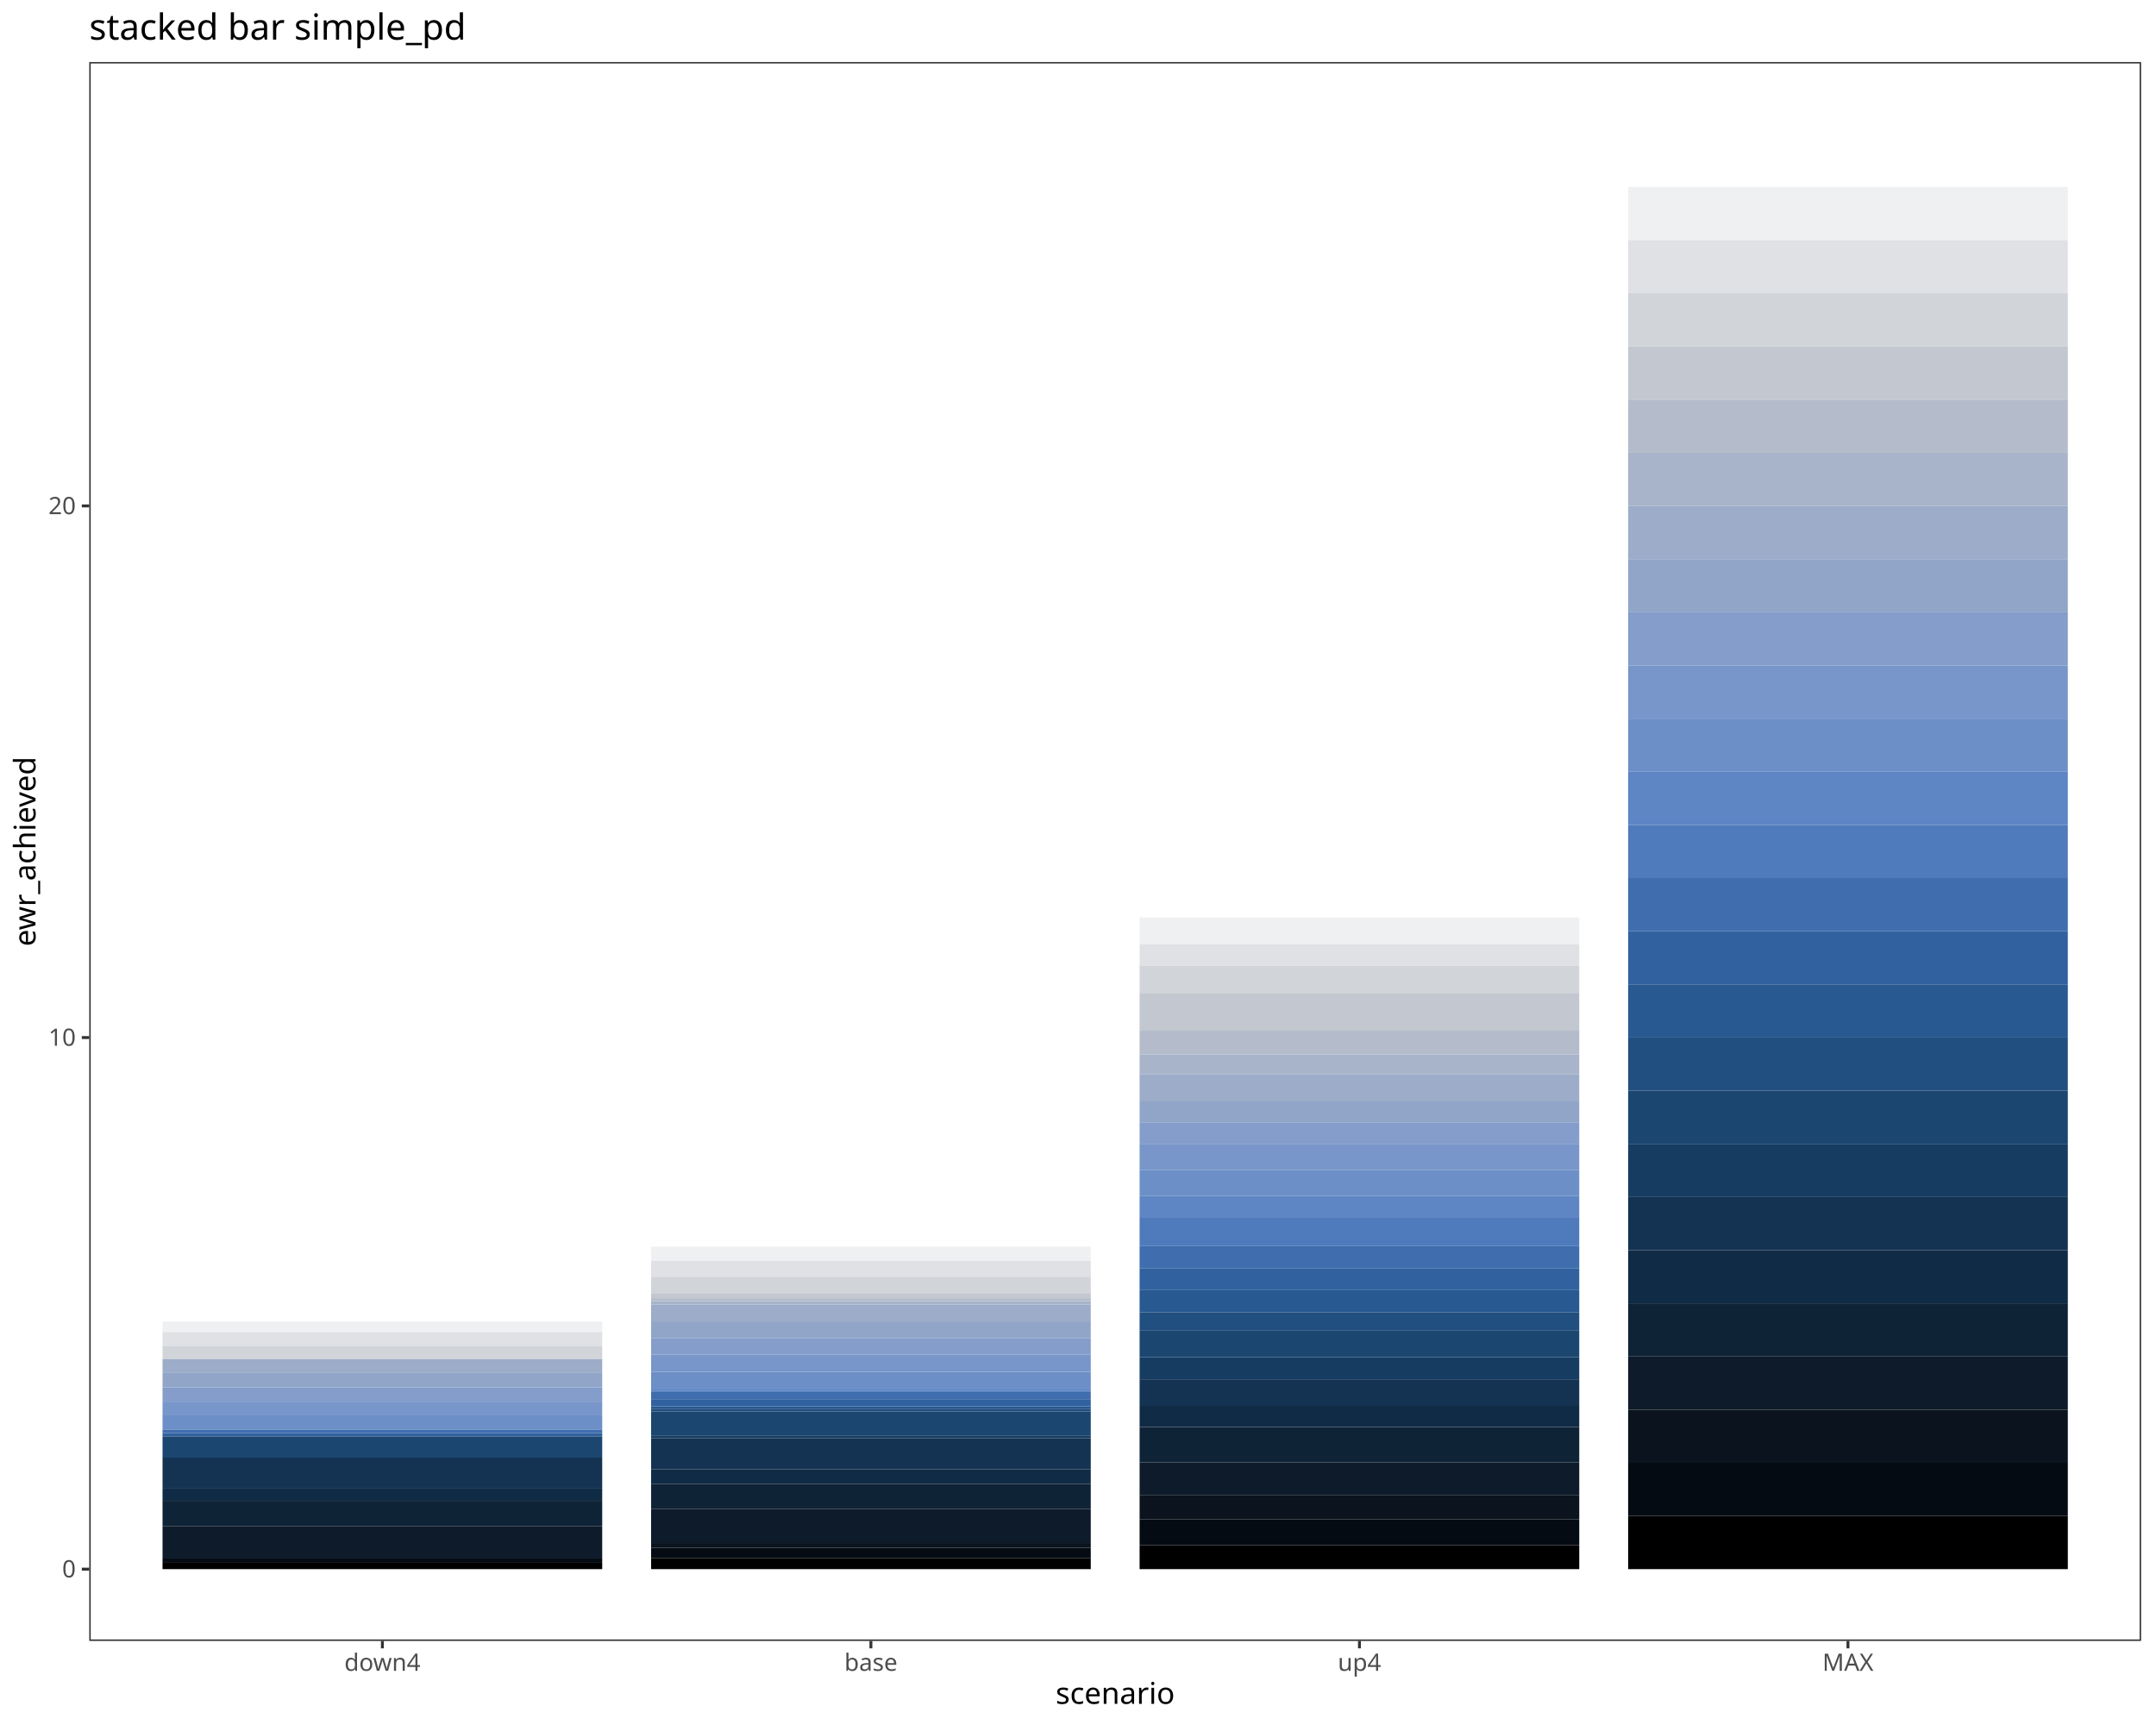
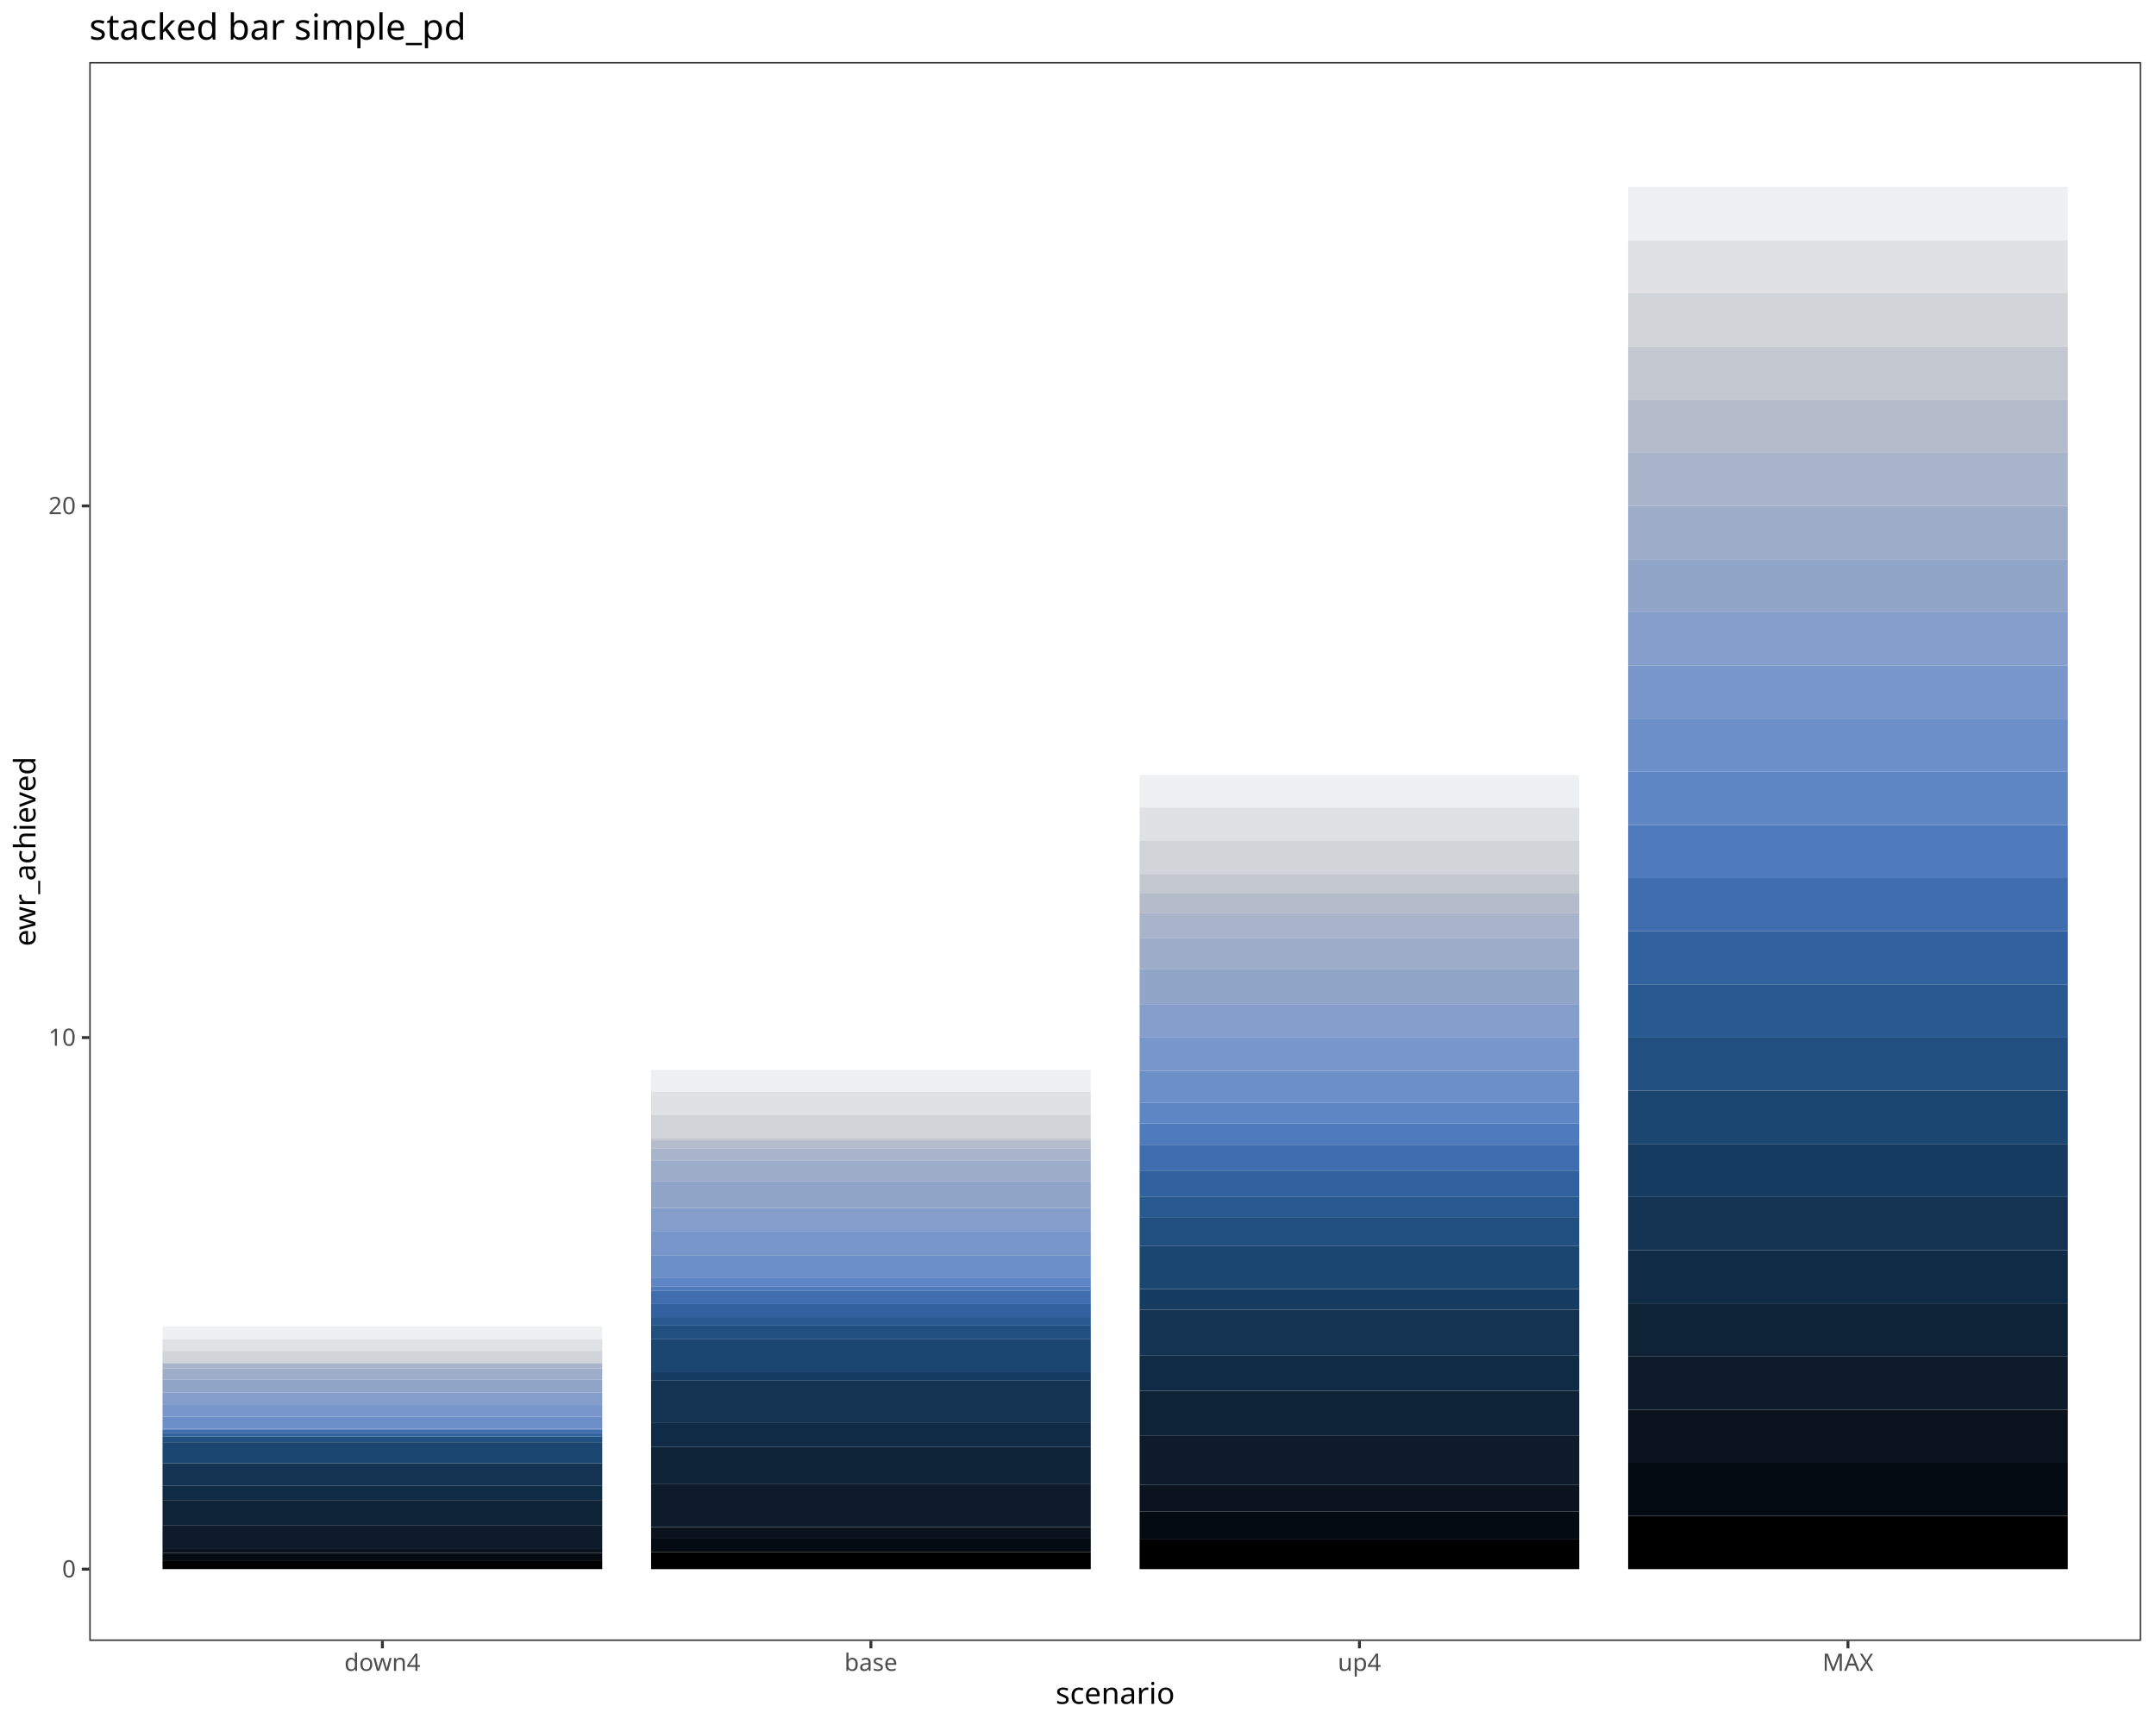
<svg xmlns="http://www.w3.org/2000/svg" class="svglite" data-engine-version="2.0" width="720.00pt" height="576.00pt" viewBox="0 0 720.00 576.00">
  <defs>
    <style type="text/css">
    .svglite line, .svglite polyline, .svglite polygon, .svglite path, .svglite rect, .svglite circle {
      fill: none;
      stroke: #000000;
      stroke-linecap: round;
      stroke-linejoin: round;
      stroke-miterlimit: 10.00;
    }
  </style>
  </defs>
  <rect width="100%" height="100%" style="stroke: none; fill: #FFFFFF;" />
  <defs>
    <clipPath id="cpMC4wMHw3MjAuMDB8MC4wMHw1NzYuMDA=">
      <rect x="0.00" y="0.00" width="720.00" height="576.00" />
    </clipPath>
  </defs>
  <g clip-path="url(#cpMC4wMHw3MjAuMDB8MC4wMHw1NzYuMDA=)">
    <rect x="0.00" y="0.00" width="720.00" height="576.00" style="stroke-width: 0.97; stroke: #FFFFFF; fill: #FFFFFF;" />
  </g>
  <defs>
    <clipPath id="cpMjkuODF8NzE1LjAyfDIwLjcxfDU0Ny45Mg==">
      <rect x="29.81" y="20.71" width="685.21" height="527.21" />
    </clipPath>
  </defs>
  <g clip-path="url(#cpMjkuODF8NzE1LjAyfDIwLjcxfDU0Ny45Mg==)">
    <rect x="29.81" y="20.71" width="685.21" height="527.21" style="stroke-width: 0.97; stroke: none; fill: #FFFFFF;" />
    <rect x="543.72" y="44.68" width="146.83" height="17.75" style="stroke-width: 1.07; stroke: none; stroke-linecap: butt; stroke-linejoin: miter; fill: #FFFFFF;" />
    <rect x="543.72" y="62.43" width="146.83" height="17.75" style="stroke-width: 1.07; stroke: none; stroke-linecap: butt; stroke-linejoin: miter; fill: #EFF0F1;" />
    <rect x="543.72" y="80.18" width="146.83" height="17.75" style="stroke-width: 1.07; stroke: none; stroke-linecap: butt; stroke-linejoin: miter; fill: #E0E1E4;" />
    <rect x="543.72" y="97.93" width="146.83" height="17.75" style="stroke-width: 1.07; stroke: none; stroke-linecap: butt; stroke-linejoin: miter; fill: #D1D4D9;" />
    <rect x="543.72" y="115.68" width="146.83" height="17.75" style="stroke-width: 1.07; stroke: none; stroke-linecap: butt; stroke-linejoin: miter; fill: #C2C7D0;" />
    <rect x="543.72" y="133.43" width="146.83" height="17.75" style="stroke-width: 1.07; stroke: none; stroke-linecap: butt; stroke-linejoin: miter; fill: #B4BCCB;" />
    <rect x="543.72" y="151.18" width="146.83" height="17.75" style="stroke-width: 1.07; stroke: none; stroke-linecap: butt; stroke-linejoin: miter; fill: #A8B4C9;" />
    <rect x="543.72" y="168.93" width="146.83" height="17.75" style="stroke-width: 1.07; stroke: none; stroke-linecap: butt; stroke-linejoin: miter; fill: #9CACC9;" />
    <rect x="543.72" y="186.69" width="146.83" height="17.75" style="stroke-width: 1.07; stroke: none; stroke-linecap: butt; stroke-linejoin: miter; fill: #90A5C8;" />
    <rect x="543.72" y="204.44" width="146.83" height="17.75" style="stroke-width: 1.07; stroke: none; stroke-linecap: butt; stroke-linejoin: miter; fill: #849DCA;" />
    <rect x="543.72" y="222.19" width="146.83" height="17.75" style="stroke-width: 1.07; stroke: none; stroke-linecap: butt; stroke-linejoin: miter; fill: #7896C9;" />
    <rect x="543.72" y="239.94" width="146.83" height="17.75" style="stroke-width: 1.07; stroke: none; stroke-linecap: butt; stroke-linejoin: miter; fill: #6C8FC7;" />
    <rect x="543.72" y="257.69" width="146.83" height="17.75" style="stroke-width: 1.07; stroke: none; stroke-linecap: butt; stroke-linejoin: miter; fill: #5E85C4;" />
    <rect x="543.72" y="275.44" width="146.83" height="17.75" style="stroke-width: 1.07; stroke: none; stroke-linecap: butt; stroke-linejoin: miter; fill: #4F7ABB;" />
    <rect x="543.72" y="293.19" width="146.83" height="17.75" style="stroke-width: 1.07; stroke: none; stroke-linecap: butt; stroke-linejoin: miter; fill: #3F6DAE;" />
    <rect x="543.72" y="310.94" width="146.83" height="17.75" style="stroke-width: 1.07; stroke: none; stroke-linecap: butt; stroke-linejoin: miter; fill: #31629F;" />
    <rect x="543.72" y="328.69" width="146.83" height="17.75" style="stroke-width: 1.07; stroke: none; stroke-linecap: butt; stroke-linejoin: miter; fill: #285990;" />
    <rect x="543.72" y="346.45" width="146.83" height="17.75" style="stroke-width: 1.07; stroke: none; stroke-linecap: butt; stroke-linejoin: miter; fill: #214F80;" />
    <rect x="543.72" y="364.20" width="146.83" height="17.75" style="stroke-width: 1.07; stroke: none; stroke-linecap: butt; stroke-linejoin: miter; fill: #1B4670;" />
    <rect x="543.72" y="381.95" width="146.83" height="17.75" style="stroke-width: 1.07; stroke: none; stroke-linecap: butt; stroke-linejoin: miter; fill: #163C62;" />
    <rect x="543.72" y="399.70" width="146.83" height="17.75" style="stroke-width: 1.07; stroke: none; stroke-linecap: butt; stroke-linejoin: miter; fill: #143353;" />
    <rect x="543.72" y="417.45" width="146.83" height="17.75" style="stroke-width: 1.07; stroke: none; stroke-linecap: butt; stroke-linejoin: miter; fill: #102B45;" />
    <rect x="543.72" y="435.20" width="146.83" height="17.75" style="stroke-width: 1.07; stroke: none; stroke-linecap: butt; stroke-linejoin: miter; fill: #0F2337;" />
    <rect x="543.72" y="452.95" width="146.83" height="17.75" style="stroke-width: 1.07; stroke: none; stroke-linecap: butt; stroke-linejoin: miter; fill: #0E1B2A;" />
    <rect x="543.72" y="470.70" width="146.83" height="17.75" style="stroke-width: 1.07; stroke: none; stroke-linecap: butt; stroke-linejoin: miter; fill: #0B141E;" />
    <rect x="543.72" y="488.45" width="146.83" height="17.75" style="stroke-width: 1.07; stroke: none; stroke-linecap: butt; stroke-linejoin: miter; fill: #050B12;" />
    <rect x="543.72" y="506.21" width="146.83" height="17.75" style="stroke-width: 1.07; stroke: none; stroke-linecap: butt; stroke-linejoin: miter; fill: #000000;" />
-     <rect x="217.43" y="410.98" width="146.83" height="5.30" style="stroke-width: 1.07; stroke: none; stroke-linecap: butt; stroke-linejoin: miter; fill: #FFFFFF;" />
-     <rect x="217.43" y="416.28" width="146.83" height="4.70" style="stroke-width: 1.07; stroke: none; stroke-linecap: butt; stroke-linejoin: miter; fill: #EFF0F1;" />
-     <rect x="217.43" y="420.98" width="146.83" height="5.34" style="stroke-width: 1.07; stroke: none; stroke-linecap: butt; stroke-linejoin: miter; fill: #E0E1E4;" />
-     <rect x="217.43" y="426.32" width="146.83" height="5.67" style="stroke-width: 1.07; stroke: none; stroke-linecap: butt; stroke-linejoin: miter; fill: #D1D4D9;" />
-     <rect x="217.43" y="431.99" width="146.83" height="1.49" style="stroke-width: 1.07; stroke: none; stroke-linecap: butt; stroke-linejoin: miter; fill: #C2C7D0;" />
-     <rect x="217.43" y="433.48" width="146.83" height="0.99" style="stroke-width: 1.07; stroke: none; stroke-linecap: butt; stroke-linejoin: miter; fill: #B4BCCB;" />
-     <rect x="217.43" y="434.47" width="146.83" height="1.18" style="stroke-width: 1.07; stroke: none; stroke-linecap: butt; stroke-linejoin: miter; fill: #A8B4C9;" />
-     <rect x="217.43" y="435.65" width="146.83" height="5.58" style="stroke-width: 1.07; stroke: none; stroke-linecap: butt; stroke-linejoin: miter; fill: #9CACC9;" />
-     <rect x="217.43" y="441.23" width="146.83" height="5.67" style="stroke-width: 1.07; stroke: none; stroke-linecap: butt; stroke-linejoin: miter; fill: #90A5C8;" />
-     <rect x="217.43" y="446.90" width="146.83" height="5.45" style="stroke-width: 1.07; stroke: none; stroke-linecap: butt; stroke-linejoin: miter; fill: #849DCA;" />
-     <rect x="217.43" y="452.35" width="146.83" height="5.69" style="stroke-width: 1.07; stroke: none; stroke-linecap: butt; stroke-linejoin: miter; fill: #7896C9;" />
-     <rect x="217.43" y="458.05" width="146.83" height="5.66" style="stroke-width: 1.07; stroke: none; stroke-linecap: butt; stroke-linejoin: miter; fill: #6C8FC7;" />
-     <rect x="217.43" y="463.71" width="146.83" height="0.78" style="stroke-width: 1.07; stroke: none; stroke-linecap: butt; stroke-linejoin: miter; fill: #5E85C4;" />
-     <rect x="217.43" y="464.48" width="146.83" height="0.33" style="stroke-width: 1.07; stroke: none; stroke-linecap: butt; stroke-linejoin: miter; fill: #4F7ABB;" />
-     <rect x="217.43" y="464.82" width="146.83" height="2.39" style="stroke-width: 1.07; stroke: none; stroke-linecap: butt; stroke-linejoin: miter; fill: #3F6DAE;" />
-     <rect x="217.43" y="467.20" width="146.83" height="2.39" style="stroke-width: 1.07; stroke: none; stroke-linecap: butt; stroke-linejoin: miter; fill: #31629F;" />
-     <rect x="217.43" y="469.59" width="146.83" height="0.78" style="stroke-width: 1.07; stroke: none; stroke-linecap: butt; stroke-linejoin: miter; fill: #285990;" />
-     <rect x="217.43" y="470.37" width="146.83" height="0.98" style="stroke-width: 1.07; stroke: none; stroke-linecap: butt; stroke-linejoin: miter; fill: #214F80;" />
-     <rect x="217.43" y="471.35" width="146.83" height="8.11" style="stroke-width: 1.07; stroke: none; stroke-linecap: butt; stroke-linejoin: miter; fill: #1B4670;" />
-     <rect x="217.43" y="479.45" width="146.83" height="0.78" style="stroke-width: 1.07; stroke: none; stroke-linecap: butt; stroke-linejoin: miter; fill: #163C62;" />
-     <rect x="217.43" y="480.23" width="146.83" height="10.35" style="stroke-width: 1.07; stroke: none; stroke-linecap: butt; stroke-linejoin: miter; fill: #143353;" />
-     <rect x="217.43" y="490.58" width="146.83" height="4.89" style="stroke-width: 1.07; stroke: none; stroke-linecap: butt; stroke-linejoin: miter; fill: #102B45;" />
-     <rect x="217.43" y="495.47" width="146.83" height="8.43" style="stroke-width: 1.07; stroke: none; stroke-linecap: butt; stroke-linejoin: miter; fill: #0F2337;" />
-     <rect x="217.43" y="503.90" width="146.83" height="11.34" style="stroke-width: 1.07; stroke: none; stroke-linecap: butt; stroke-linejoin: miter; fill: #0E1B2A;" />
-     <rect x="217.43" y="515.24" width="146.83" height="1.57" style="stroke-width: 1.07; stroke: none; stroke-linecap: butt; stroke-linejoin: miter; fill: #0B141E;" />
-     <rect x="217.43" y="516.81" width="146.83" height="3.43" style="stroke-width: 1.07; stroke: none; stroke-linecap: butt; stroke-linejoin: miter; fill: #050B12;" />
-     <rect x="217.43" y="520.24" width="146.83" height="3.72" style="stroke-width: 1.07; stroke: none; stroke-linecap: butt; stroke-linejoin: miter; fill: #000000;" />
-     <rect x="54.28" y="437.03" width="146.83" height="4.25" style="stroke-width: 1.07; stroke: none; stroke-linecap: butt; stroke-linejoin: miter; fill: #FFFFFF;" />
-     <rect x="54.28" y="441.28" width="146.83" height="3.50" style="stroke-width: 1.07; stroke: none; stroke-linecap: butt; stroke-linejoin: miter; fill: #EFF0F1;" />
-     <rect x="54.28" y="444.78" width="146.83" height="4.60" style="stroke-width: 1.07; stroke: none; stroke-linecap: butt; stroke-linejoin: miter; fill: #E0E1E4;" />
-     <rect x="54.28" y="449.38" width="146.83" height="4.45" style="stroke-width: 1.07; stroke: none; stroke-linecap: butt; stroke-linejoin: miter; fill: #D1D4D9;" />
-     <rect x="54.28" y="453.83" width="146.83" height="0.00" style="stroke-width: 1.07; stroke: none; stroke-linecap: butt; stroke-linejoin: miter; fill: #C2C7D0;" />
-     <rect x="54.28" y="453.83" width="146.83" height="0.00" style="stroke-width: 1.07; stroke: none; stroke-linecap: butt; stroke-linejoin: miter; fill: #B4BCCB;" />
-     <rect x="54.28" y="453.83" width="146.83" height="0.00" style="stroke-width: 1.07; stroke: none; stroke-linecap: butt; stroke-linejoin: miter; fill: #A8B4C9;" />
-     <rect x="54.28" y="453.83" width="146.83" height="4.63" style="stroke-width: 1.07; stroke: none; stroke-linecap: butt; stroke-linejoin: miter; fill: #9CACC9;" />
-     <rect x="54.28" y="458.46" width="146.83" height="4.81" style="stroke-width: 1.07; stroke: none; stroke-linecap: butt; stroke-linejoin: miter; fill: #90A5C8;" />
-     <rect x="54.28" y="463.27" width="146.83" height="4.76" style="stroke-width: 1.07; stroke: none; stroke-linecap: butt; stroke-linejoin: miter; fill: #849DCA;" />
-     <rect x="54.28" y="468.03" width="146.83" height="4.57" style="stroke-width: 1.07; stroke: none; stroke-linecap: butt; stroke-linejoin: miter; fill: #7896C9;" />
-     <rect x="54.28" y="472.59" width="146.83" height="4.78" style="stroke-width: 1.07; stroke: none; stroke-linecap: butt; stroke-linejoin: miter; fill: #6C8FC7;" />
-     <rect x="54.28" y="477.37" width="146.83" height="0.00" style="stroke-width: 1.07; stroke: none; stroke-linecap: butt; stroke-linejoin: miter; fill: #5E85C4;" />
-     <rect x="54.28" y="477.37" width="146.83" height="0.00" style="stroke-width: 1.07; stroke: none; stroke-linecap: butt; stroke-linejoin: miter; fill: #4F7ABB;" />
-     <rect x="54.28" y="477.37" width="146.83" height="1.13" style="stroke-width: 1.07; stroke: none; stroke-linecap: butt; stroke-linejoin: miter; fill: #3F6DAE;" />
-     <rect x="54.28" y="478.50" width="146.83" height="1.13" style="stroke-width: 1.07; stroke: none; stroke-linecap: butt; stroke-linejoin: miter; fill: #31629F;" />
-     <rect x="54.28" y="479.63" width="146.83" height="0.00" style="stroke-width: 1.07; stroke: none; stroke-linecap: butt; stroke-linejoin: miter; fill: #285990;" />
-     <rect x="54.28" y="479.63" width="146.83" height="0.00" style="stroke-width: 1.07; stroke: none; stroke-linecap: butt; stroke-linejoin: miter; fill: #214F80;" />
-     <rect x="54.28" y="479.63" width="146.83" height="7.09" style="stroke-width: 1.07; stroke: none; stroke-linecap: butt; stroke-linejoin: miter; fill: #1B4670;" />
-     <rect x="54.28" y="486.72" width="146.83" height="0.00" style="stroke-width: 1.07; stroke: none; stroke-linecap: butt; stroke-linejoin: miter; fill: #163C62;" />
-     <rect x="54.28" y="486.72" width="146.83" height="10.35" style="stroke-width: 1.07; stroke: none; stroke-linecap: butt; stroke-linejoin: miter; fill: #143353;" />
-     <rect x="54.28" y="497.08" width="146.83" height="4.06" style="stroke-width: 1.07; stroke: none; stroke-linecap: butt; stroke-linejoin: miter; fill: #102B45;" />
-     <rect x="54.28" y="501.14" width="146.83" height="8.43" style="stroke-width: 1.07; stroke: none; stroke-linecap: butt; stroke-linejoin: miter; fill: #0F2337;" />
-     <rect x="54.28" y="509.57" width="146.83" height="10.84" style="stroke-width: 1.07; stroke: none; stroke-linecap: butt; stroke-linejoin: miter; fill: #0E1B2A;" />
-     <rect x="54.28" y="520.41" width="146.83" height="0.00" style="stroke-width: 1.07; stroke: none; stroke-linecap: butt; stroke-linejoin: miter; fill: #0B141E;" />
-     <rect x="54.28" y="520.41" width="146.83" height="1.43" style="stroke-width: 1.07; stroke: none; stroke-linecap: butt; stroke-linejoin: miter; fill: #050B12;" />
-     <rect x="54.28" y="521.84" width="146.83" height="2.12" style="stroke-width: 1.07; stroke: none; stroke-linecap: butt; stroke-linejoin: miter; fill: #000000;" />
-     <rect x="380.57" y="298.48" width="146.83" height="7.89" style="stroke-width: 1.07; stroke: none; stroke-linecap: butt; stroke-linejoin: miter; fill: #FFFFFF;" />
-     <rect x="380.57" y="306.37" width="146.83" height="8.98" style="stroke-width: 1.07; stroke: none; stroke-linecap: butt; stroke-linejoin: miter; fill: #EFF0F1;" />
-     <rect x="380.57" y="315.34" width="146.83" height="7.12" style="stroke-width: 1.07; stroke: none; stroke-linecap: butt; stroke-linejoin: miter; fill: #E0E1E4;" />
-     <rect x="380.57" y="322.47" width="146.83" height="9.11" style="stroke-width: 1.07; stroke: none; stroke-linecap: butt; stroke-linejoin: miter; fill: #D1D4D9;" />
-     <rect x="380.57" y="331.58" width="146.83" height="12.59" style="stroke-width: 1.07; stroke: none; stroke-linecap: butt; stroke-linejoin: miter; fill: #C2C7D0;" />
-     <rect x="380.57" y="344.17" width="146.83" height="7.90" style="stroke-width: 1.07; stroke: none; stroke-linecap: butt; stroke-linejoin: miter; fill: #B4BCCB;" />
-     <rect x="380.57" y="352.07" width="146.83" height="6.71" style="stroke-width: 1.07; stroke: none; stroke-linecap: butt; stroke-linejoin: miter; fill: #A8B4C9;" />
-     <rect x="380.57" y="358.78" width="146.83" height="9.00" style="stroke-width: 1.07; stroke: none; stroke-linecap: butt; stroke-linejoin: miter; fill: #9CACC9;" />
-     <rect x="380.57" y="367.78" width="146.83" height="7.14" style="stroke-width: 1.07; stroke: none; stroke-linecap: butt; stroke-linejoin: miter; fill: #90A5C8;" />
-     <rect x="380.57" y="374.92" width="146.83" height="7.22" style="stroke-width: 1.07; stroke: none; stroke-linecap: butt; stroke-linejoin: miter; fill: #849DCA;" />
-     <rect x="380.57" y="382.14" width="146.83" height="8.61" style="stroke-width: 1.07; stroke: none; stroke-linecap: butt; stroke-linejoin: miter; fill: #7896C9;" />
-     <rect x="380.57" y="390.76" width="146.83" height="8.53" style="stroke-width: 1.07; stroke: none; stroke-linecap: butt; stroke-linejoin: miter; fill: #6C8FC7;" />
-     <rect x="380.57" y="399.28" width="146.83" height="7.37" style="stroke-width: 1.07; stroke: none; stroke-linecap: butt; stroke-linejoin: miter; fill: #5E85C4;" />
-     <rect x="380.57" y="406.65" width="146.83" height="9.45" style="stroke-width: 1.07; stroke: none; stroke-linecap: butt; stroke-linejoin: miter; fill: #4F7ABB;" />
-     <rect x="380.57" y="416.10" width="146.83" height="7.35" style="stroke-width: 1.07; stroke: none; stroke-linecap: butt; stroke-linejoin: miter; fill: #3F6DAE;" />
-     <rect x="380.57" y="423.45" width="146.83" height="7.35" style="stroke-width: 1.07; stroke: none; stroke-linecap: butt; stroke-linejoin: miter; fill: #31629F;" />
-     <rect x="380.57" y="430.81" width="146.83" height="7.37" style="stroke-width: 1.07; stroke: none; stroke-linecap: butt; stroke-linejoin: miter; fill: #285990;" />
-     <rect x="380.57" y="438.17" width="146.83" height="6.16" style="stroke-width: 1.07; stroke: none; stroke-linecap: butt; stroke-linejoin: miter; fill: #214F80;" />
-     <rect x="380.57" y="444.33" width="146.83" height="8.86" style="stroke-width: 1.07; stroke: none; stroke-linecap: butt; stroke-linejoin: miter; fill: #1B4670;" />
-     <rect x="380.57" y="453.19" width="146.83" height="7.37" style="stroke-width: 1.07; stroke: none; stroke-linecap: butt; stroke-linejoin: miter; fill: #163C62;" />
-     <rect x="380.57" y="460.56" width="146.83" height="8.88" style="stroke-width: 1.07; stroke: none; stroke-linecap: butt; stroke-linejoin: miter; fill: #143353;" />
-     <rect x="380.57" y="469.43" width="146.83" height="7.09" style="stroke-width: 1.07; stroke: none; stroke-linecap: butt; stroke-linejoin: miter; fill: #102B45;" />
-     <rect x="380.57" y="476.53" width="146.83" height="11.81" style="stroke-width: 1.07; stroke: none; stroke-linecap: butt; stroke-linejoin: miter; fill: #0F2337;" />
-     <rect x="380.57" y="488.34" width="146.83" height="10.84" style="stroke-width: 1.07; stroke: none; stroke-linecap: butt; stroke-linejoin: miter; fill: #0E1B2A;" />
-     <rect x="380.57" y="499.18" width="146.83" height="8.10" style="stroke-width: 1.07; stroke: none; stroke-linecap: butt; stroke-linejoin: miter; fill: #0B141E;" />
-     <rect x="380.57" y="507.28" width="146.83" height="8.68" style="stroke-width: 1.07; stroke: none; stroke-linecap: butt; stroke-linejoin: miter; fill: #050B12;" />
-     <rect x="380.57" y="515.96" width="146.83" height="8.00" style="stroke-width: 1.07; stroke: none; stroke-linecap: butt; stroke-linejoin: miter; fill: #000000;" />
+     <rect x="217.43" y="349.33" width="146.83" height="7.91" style="stroke-width: 1.07; stroke: none; stroke-linecap: butt; stroke-linejoin: miter; fill: #FFFFFF;" />
+     <rect x="217.43" y="357.25" width="146.83" height="7.29" style="stroke-width: 1.07; stroke: none; stroke-linecap: butt; stroke-linejoin: miter; fill: #EFF0F1;" />
+     <rect x="217.43" y="364.54" width="146.83" height="7.67" style="stroke-width: 1.07; stroke: none; stroke-linecap: butt; stroke-linejoin: miter; fill: #E0E1E4;" />
+     <rect x="217.43" y="372.20" width="146.83" height="7.96" style="stroke-width: 1.07; stroke: none; stroke-linecap: butt; stroke-linejoin: miter; fill: #D1D4D9;" />
+     <rect x="217.43" y="380.17" width="146.83" height="0.59" style="stroke-width: 1.07; stroke: none; stroke-linecap: butt; stroke-linejoin: miter; fill: #C2C7D0;" />
+     <rect x="217.43" y="380.76" width="146.83" height="2.66" style="stroke-width: 1.07; stroke: none; stroke-linecap: butt; stroke-linejoin: miter; fill: #B4BCCB;" />
+     <rect x="217.43" y="383.42" width="146.83" height="4.02" style="stroke-width: 1.07; stroke: none; stroke-linecap: butt; stroke-linejoin: miter; fill: #A8B4C9;" />
+     <rect x="217.43" y="387.44" width="146.83" height="7.09" style="stroke-width: 1.07; stroke: none; stroke-linecap: butt; stroke-linejoin: miter; fill: #9CACC9;" />
+     <rect x="217.43" y="394.53" width="146.83" height="8.87" style="stroke-width: 1.07; stroke: none; stroke-linecap: butt; stroke-linejoin: miter; fill: #90A5C8;" />
+     <rect x="217.43" y="403.41" width="146.83" height="7.62" style="stroke-width: 1.07; stroke: none; stroke-linecap: butt; stroke-linejoin: miter; fill: #849DCA;" />
+     <rect x="217.43" y="411.03" width="146.83" height="8.24" style="stroke-width: 1.07; stroke: none; stroke-linecap: butt; stroke-linejoin: miter; fill: #7896C9;" />
+     <rect x="217.43" y="419.27" width="146.83" height="7.52" style="stroke-width: 1.07; stroke: none; stroke-linecap: butt; stroke-linejoin: miter; fill: #6C8FC7;" />
+     <rect x="217.43" y="426.79" width="146.83" height="2.83" style="stroke-width: 1.07; stroke: none; stroke-linecap: butt; stroke-linejoin: miter; fill: #5E85C4;" />
+     <rect x="217.43" y="429.62" width="146.83" height="1.46" style="stroke-width: 1.07; stroke: none; stroke-linecap: butt; stroke-linejoin: miter; fill: #4F7ABB;" />
+     <rect x="217.43" y="431.08" width="146.83" height="4.36" style="stroke-width: 1.07; stroke: none; stroke-linecap: butt; stroke-linejoin: miter; fill: #3F6DAE;" />
+     <rect x="217.43" y="435.44" width="146.83" height="4.36" style="stroke-width: 1.07; stroke: none; stroke-linecap: butt; stroke-linejoin: miter; fill: #31629F;" />
+     <rect x="217.43" y="439.79" width="146.83" height="2.83" style="stroke-width: 1.07; stroke: none; stroke-linecap: butt; stroke-linejoin: miter; fill: #285990;" />
+     <rect x="217.43" y="442.62" width="146.83" height="4.59" style="stroke-width: 1.07; stroke: none; stroke-linecap: butt; stroke-linejoin: miter; fill: #214F80;" />
+     <rect x="217.43" y="447.21" width="146.83" height="11.01" style="stroke-width: 1.07; stroke: none; stroke-linecap: butt; stroke-linejoin: miter; fill: #1B4670;" />
+     <rect x="217.43" y="458.21" width="146.83" height="2.83" style="stroke-width: 1.07; stroke: none; stroke-linecap: butt; stroke-linejoin: miter; fill: #163C62;" />
+     <rect x="217.43" y="461.04" width="146.83" height="13.91" style="stroke-width: 1.07; stroke: none; stroke-linecap: butt; stroke-linejoin: miter; fill: #143353;" />
+     <rect x="217.43" y="474.95" width="146.83" height="8.24" style="stroke-width: 1.07; stroke: none; stroke-linecap: butt; stroke-linejoin: miter; fill: #102B45;" />
+     <rect x="217.43" y="483.19" width="146.83" height="12.23" style="stroke-width: 1.07; stroke: none; stroke-linecap: butt; stroke-linejoin: miter; fill: #0F2337;" />
+     <rect x="217.43" y="495.41" width="146.83" height="14.49" style="stroke-width: 1.07; stroke: none; stroke-linecap: butt; stroke-linejoin: miter; fill: #0E1B2A;" />
+     <rect x="217.43" y="509.91" width="146.83" height="3.61" style="stroke-width: 1.07; stroke: none; stroke-linecap: butt; stroke-linejoin: miter; fill: #0B141E;" />
+     <rect x="217.43" y="513.52" width="146.83" height="4.73" style="stroke-width: 1.07; stroke: none; stroke-linecap: butt; stroke-linejoin: miter; fill: #050B12;" />
+     <rect x="217.43" y="518.25" width="146.83" height="5.71" style="stroke-width: 1.07; stroke: none; stroke-linecap: butt; stroke-linejoin: miter; fill: #000000;" />
+     <rect x="54.28" y="438.99" width="146.83" height="3.93" style="stroke-width: 1.07; stroke: none; stroke-linecap: butt; stroke-linejoin: miter; fill: #FFFFFF;" />
+     <rect x="54.28" y="442.91" width="146.83" height="4.30" style="stroke-width: 1.07; stroke: none; stroke-linecap: butt; stroke-linejoin: miter; fill: #EFF0F1;" />
+     <rect x="54.28" y="447.22" width="146.83" height="3.84" style="stroke-width: 1.07; stroke: none; stroke-linecap: butt; stroke-linejoin: miter; fill: #E0E1E4;" />
+     <rect x="54.28" y="451.06" width="146.83" height="4.03" style="stroke-width: 1.07; stroke: none; stroke-linecap: butt; stroke-linejoin: miter; fill: #D1D4D9;" />
+     <rect x="54.28" y="455.09" width="146.83" height="0.00" style="stroke-width: 1.07; stroke: none; stroke-linecap: butt; stroke-linejoin: miter; fill: #C2C7D0;" />
+     <rect x="54.28" y="455.09" width="146.83" height="0.099" style="stroke-width: 1.07; stroke: none; stroke-linecap: butt; stroke-linejoin: miter; fill: #B4BCCB;" />
+     <rect x="54.28" y="455.19" width="146.83" height="1.74" style="stroke-width: 1.07; stroke: none; stroke-linecap: butt; stroke-linejoin: miter; fill: #A8B4C9;" />
+     <rect x="54.28" y="456.93" width="146.83" height="3.73" style="stroke-width: 1.07; stroke: none; stroke-linecap: butt; stroke-linejoin: miter; fill: #9CACC9;" />
+     <rect x="54.28" y="460.65" width="146.83" height="4.39" style="stroke-width: 1.07; stroke: none; stroke-linecap: butt; stroke-linejoin: miter; fill: #90A5C8;" />
+     <rect x="54.28" y="465.04" width="146.83" height="3.86" style="stroke-width: 1.07; stroke: none; stroke-linecap: butt; stroke-linejoin: miter; fill: #849DCA;" />
+     <rect x="54.28" y="468.90" width="146.83" height="4.15" style="stroke-width: 1.07; stroke: none; stroke-linecap: butt; stroke-linejoin: miter; fill: #7896C9;" />
+     <rect x="54.28" y="473.04" width="146.83" height="3.93" style="stroke-width: 1.07; stroke: none; stroke-linecap: butt; stroke-linejoin: miter; fill: #6C8FC7;" />
+     <rect x="54.28" y="476.97" width="146.83" height="0.17" style="stroke-width: 1.07; stroke: none; stroke-linecap: butt; stroke-linejoin: miter; fill: #5E85C4;" />
+     <rect x="54.28" y="477.14" width="146.83" height="0.19" style="stroke-width: 1.07; stroke: none; stroke-linecap: butt; stroke-linejoin: miter; fill: #4F7ABB;" />
+     <rect x="54.28" y="477.32" width="146.83" height="1.11" style="stroke-width: 1.07; stroke: none; stroke-linecap: butt; stroke-linejoin: miter; fill: #3F6DAE;" />
+     <rect x="54.28" y="478.43" width="146.83" height="1.11" style="stroke-width: 1.07; stroke: none; stroke-linecap: butt; stroke-linejoin: miter; fill: #31629F;" />
+     <rect x="54.28" y="479.54" width="146.83" height="0.17" style="stroke-width: 1.07; stroke: none; stroke-linecap: butt; stroke-linejoin: miter; fill: #285990;" />
+     <rect x="54.28" y="479.70" width="146.83" height="1.87" style="stroke-width: 1.07; stroke: none; stroke-linecap: butt; stroke-linejoin: miter; fill: #214F80;" />
+     <rect x="54.28" y="481.58" width="146.83" height="6.90" style="stroke-width: 1.07; stroke: none; stroke-linecap: butt; stroke-linejoin: miter; fill: #1B4670;" />
+     <rect x="54.28" y="488.48" width="146.83" height="0.17" style="stroke-width: 1.07; stroke: none; stroke-linecap: butt; stroke-linejoin: miter; fill: #163C62;" />
+     <rect x="54.28" y="488.65" width="146.83" height="7.40" style="stroke-width: 1.07; stroke: none; stroke-linecap: butt; stroke-linejoin: miter; fill: #143353;" />
+     <rect x="54.28" y="496.04" width="146.83" height="4.85" style="stroke-width: 1.07; stroke: none; stroke-linecap: butt; stroke-linejoin: miter; fill: #102B45;" />
+     <rect x="54.28" y="500.89" width="146.83" height="8.36" style="stroke-width: 1.07; stroke: none; stroke-linecap: butt; stroke-linejoin: miter; fill: #0F2337;" />
+     <rect x="54.28" y="509.25" width="146.83" height="7.99" style="stroke-width: 1.07; stroke: none; stroke-linecap: butt; stroke-linejoin: miter; fill: #0E1B2A;" />
+     <rect x="54.28" y="517.24" width="146.83" height="1.31" style="stroke-width: 1.07; stroke: none; stroke-linecap: butt; stroke-linejoin: miter; fill: #0B141E;" />
+     <rect x="54.28" y="518.55" width="146.83" height="2.48" style="stroke-width: 1.07; stroke: none; stroke-linecap: butt; stroke-linejoin: miter; fill: #050B12;" />
+     <rect x="54.28" y="521.02" width="146.83" height="2.93" style="stroke-width: 1.07; stroke: none; stroke-linecap: butt; stroke-linejoin: miter; fill: #000000;" />
+     <rect x="380.57" y="247.52" width="146.83" height="11.23" style="stroke-width: 1.07; stroke: none; stroke-linecap: butt; stroke-linejoin: miter; fill: #FFFFFF;" />
+     <rect x="380.57" y="258.75" width="146.83" height="10.89" style="stroke-width: 1.07; stroke: none; stroke-linecap: butt; stroke-linejoin: miter; fill: #EFF0F1;" />
+     <rect x="380.57" y="269.64" width="146.83" height="11.16" style="stroke-width: 1.07; stroke: none; stroke-linecap: butt; stroke-linejoin: miter; fill: #E0E1E4;" />
+     <rect x="380.57" y="280.80" width="146.83" height="11.03" style="stroke-width: 1.07; stroke: none; stroke-linecap: butt; stroke-linejoin: miter; fill: #D1D4D9;" />
+     <rect x="380.57" y="291.83" width="146.83" height="6.51" style="stroke-width: 1.07; stroke: none; stroke-linecap: butt; stroke-linejoin: miter; fill: #C2C7D0;" />
+     <rect x="380.57" y="298.34" width="146.83" height="6.61" style="stroke-width: 1.07; stroke: none; stroke-linecap: butt; stroke-linejoin: miter; fill: #B4BCCB;" />
+     <rect x="380.57" y="304.94" width="146.83" height="8.36" style="stroke-width: 1.07; stroke: none; stroke-linecap: butt; stroke-linejoin: miter; fill: #A8B4C9;" />
+     <rect x="380.57" y="313.31" width="146.83" height="10.33" style="stroke-width: 1.07; stroke: none; stroke-linecap: butt; stroke-linejoin: miter; fill: #9CACC9;" />
+     <rect x="380.57" y="323.64" width="146.83" height="11.64" style="stroke-width: 1.07; stroke: none; stroke-linecap: butt; stroke-linejoin: miter; fill: #90A5C8;" />
+     <rect x="380.57" y="335.28" width="146.83" height="11.13" style="stroke-width: 1.07; stroke: none; stroke-linecap: butt; stroke-linejoin: miter; fill: #849DCA;" />
+     <rect x="380.57" y="346.40" width="146.83" height="11.21" style="stroke-width: 1.07; stroke: none; stroke-linecap: butt; stroke-linejoin: miter; fill: #7896C9;" />
+     <rect x="380.57" y="357.61" width="146.83" height="10.67" style="stroke-width: 1.07; stroke: none; stroke-linecap: butt; stroke-linejoin: miter; fill: #6C8FC7;" />
+     <rect x="380.57" y="368.28" width="146.83" height="6.88" style="stroke-width: 1.07; stroke: none; stroke-linecap: butt; stroke-linejoin: miter; fill: #5E85C4;" />
+     <rect x="380.57" y="375.16" width="146.83" height="7.06" style="stroke-width: 1.07; stroke: none; stroke-linecap: butt; stroke-linejoin: miter; fill: #4F7ABB;" />
+     <rect x="380.57" y="382.23" width="146.83" height="8.65" style="stroke-width: 1.07; stroke: none; stroke-linecap: butt; stroke-linejoin: miter; fill: #3F6DAE;" />
+     <rect x="380.57" y="390.88" width="146.83" height="8.65" style="stroke-width: 1.07; stroke: none; stroke-linecap: butt; stroke-linejoin: miter; fill: #31629F;" />
+     <rect x="380.57" y="399.53" width="146.83" height="6.88" style="stroke-width: 1.07; stroke: none; stroke-linecap: butt; stroke-linejoin: miter; fill: #285990;" />
+     <rect x="380.57" y="406.41" width="146.83" height="9.67" style="stroke-width: 1.07; stroke: none; stroke-linecap: butt; stroke-linejoin: miter; fill: #214F80;" />
+     <rect x="380.57" y="416.08" width="146.83" height="14.32" style="stroke-width: 1.07; stroke: none; stroke-linecap: butt; stroke-linejoin: miter; fill: #1B4670;" />
+     <rect x="380.57" y="430.40" width="146.83" height="6.88" style="stroke-width: 1.07; stroke: none; stroke-linecap: butt; stroke-linejoin: miter; fill: #163C62;" />
+     <rect x="380.57" y="437.29" width="146.83" height="15.38" style="stroke-width: 1.07; stroke: none; stroke-linecap: butt; stroke-linejoin: miter; fill: #143353;" />
+     <rect x="380.57" y="452.67" width="146.83" height="11.75" style="stroke-width: 1.07; stroke: none; stroke-linecap: butt; stroke-linejoin: miter; fill: #102B45;" />
+     <rect x="380.57" y="464.42" width="146.83" height="14.87" style="stroke-width: 1.07; stroke: none; stroke-linecap: butt; stroke-linejoin: miter; fill: #0F2337;" />
+     <rect x="380.57" y="479.29" width="146.83" height="16.57" style="stroke-width: 1.07; stroke: none; stroke-linecap: butt; stroke-linejoin: miter; fill: #0E1B2A;" />
+     <rect x="380.57" y="495.86" width="146.83" height="8.82" style="stroke-width: 1.07; stroke: none; stroke-linecap: butt; stroke-linejoin: miter; fill: #0B141E;" />
+     <rect x="380.57" y="504.68" width="146.83" height="9.38" style="stroke-width: 1.07; stroke: none; stroke-linecap: butt; stroke-linejoin: miter; fill: #050B12;" />
+     <rect x="380.57" y="514.06" width="146.83" height="9.90" style="stroke-width: 1.07; stroke: none; stroke-linecap: butt; stroke-linejoin: miter; fill: #000000;" />
    <rect x="29.81" y="20.71" width="685.21" height="527.21" style="stroke-width: 0.97; stroke: #333333;" />
  </g>
  <g clip-path="url(#cpMC4wMHw3MjAuMDB8MC4wMHw1NzYuMDA=)">
    <text x="25.33" y="526.71" text-anchor="end" style="font-size: 8.00px; fill: #4D4D4D; font-family: sans;" textLength="4.45px" lengthAdjust="spacingAndGlyphs">0</text>
    <text x="25.33" y="349.20" text-anchor="end" style="font-size: 8.00px; fill: #4D4D4D; font-family: sans;" textLength="8.90px" lengthAdjust="spacingAndGlyphs">10</text>
    <text x="25.33" y="171.69" text-anchor="end" style="font-size: 8.00px; fill: #4D4D4D; font-family: sans;" textLength="8.90px" lengthAdjust="spacingAndGlyphs">20</text>
    <polyline points="27.32,523.96 29.81,523.96 " style="stroke-width: 0.97; stroke: #333333; stroke-linecap: butt;" />
    <polyline points="27.32,346.45 29.81,346.45 " style="stroke-width: 0.97; stroke: #333333; stroke-linecap: butt;" />
    <polyline points="27.32,168.93 29.81,168.93 " style="stroke-width: 0.97; stroke: #333333; stroke-linecap: butt;" />
    <polyline points="127.70,550.41 127.70,547.92 " style="stroke-width: 0.97; stroke: #333333; stroke-linecap: butt;" />
    <polyline points="290.84,550.41 290.84,547.92 " style="stroke-width: 0.97; stroke: #333333; stroke-linecap: butt;" />
    <polyline points="453.99,550.41 453.99,547.92 " style="stroke-width: 0.97; stroke: #333333; stroke-linecap: butt;" />
    <polyline points="617.13,550.41 617.13,547.92 " style="stroke-width: 0.97; stroke: #333333; stroke-linecap: butt;" />
    <text x="127.70" y="557.91" text-anchor="middle" style="font-size: 8.00px; fill: #4D4D4D; font-family: sans;" textLength="23.58px" lengthAdjust="spacingAndGlyphs">down4</text>
    <text x="290.84" y="557.91" text-anchor="middle" style="font-size: 8.00px; fill: #4D4D4D; font-family: sans;" textLength="17.35px" lengthAdjust="spacingAndGlyphs">base</text>
    <text x="453.99" y="557.91" text-anchor="middle" style="font-size: 8.00px; fill: #4D4D4D; font-family: sans;" textLength="13.35px" lengthAdjust="spacingAndGlyphs">up4</text>
    <text x="617.13" y="557.91" text-anchor="middle" style="font-size: 8.00px; fill: #4D4D4D; font-family: sans;" textLength="17.34px" lengthAdjust="spacingAndGlyphs">MAX</text>
    <text x="372.42" y="568.94" text-anchor="middle" style="font-size: 10.00px; font-family: sans;" textLength="37.81px" lengthAdjust="spacingAndGlyphs">scenario</text>
    <text transform="translate(11.86,284.32) rotate(-90)" text-anchor="middle" style="font-size: 10.00px; font-family: sans;" textLength="61.72px" lengthAdjust="spacingAndGlyphs">ewr_achieved</text>
    <text x="29.81" y="13.24" style="font-size: 12.00px; font-family: sans;" textLength="120.09px" lengthAdjust="spacingAndGlyphs">stacked bar simple_pd</text>
  </g>
</svg>
